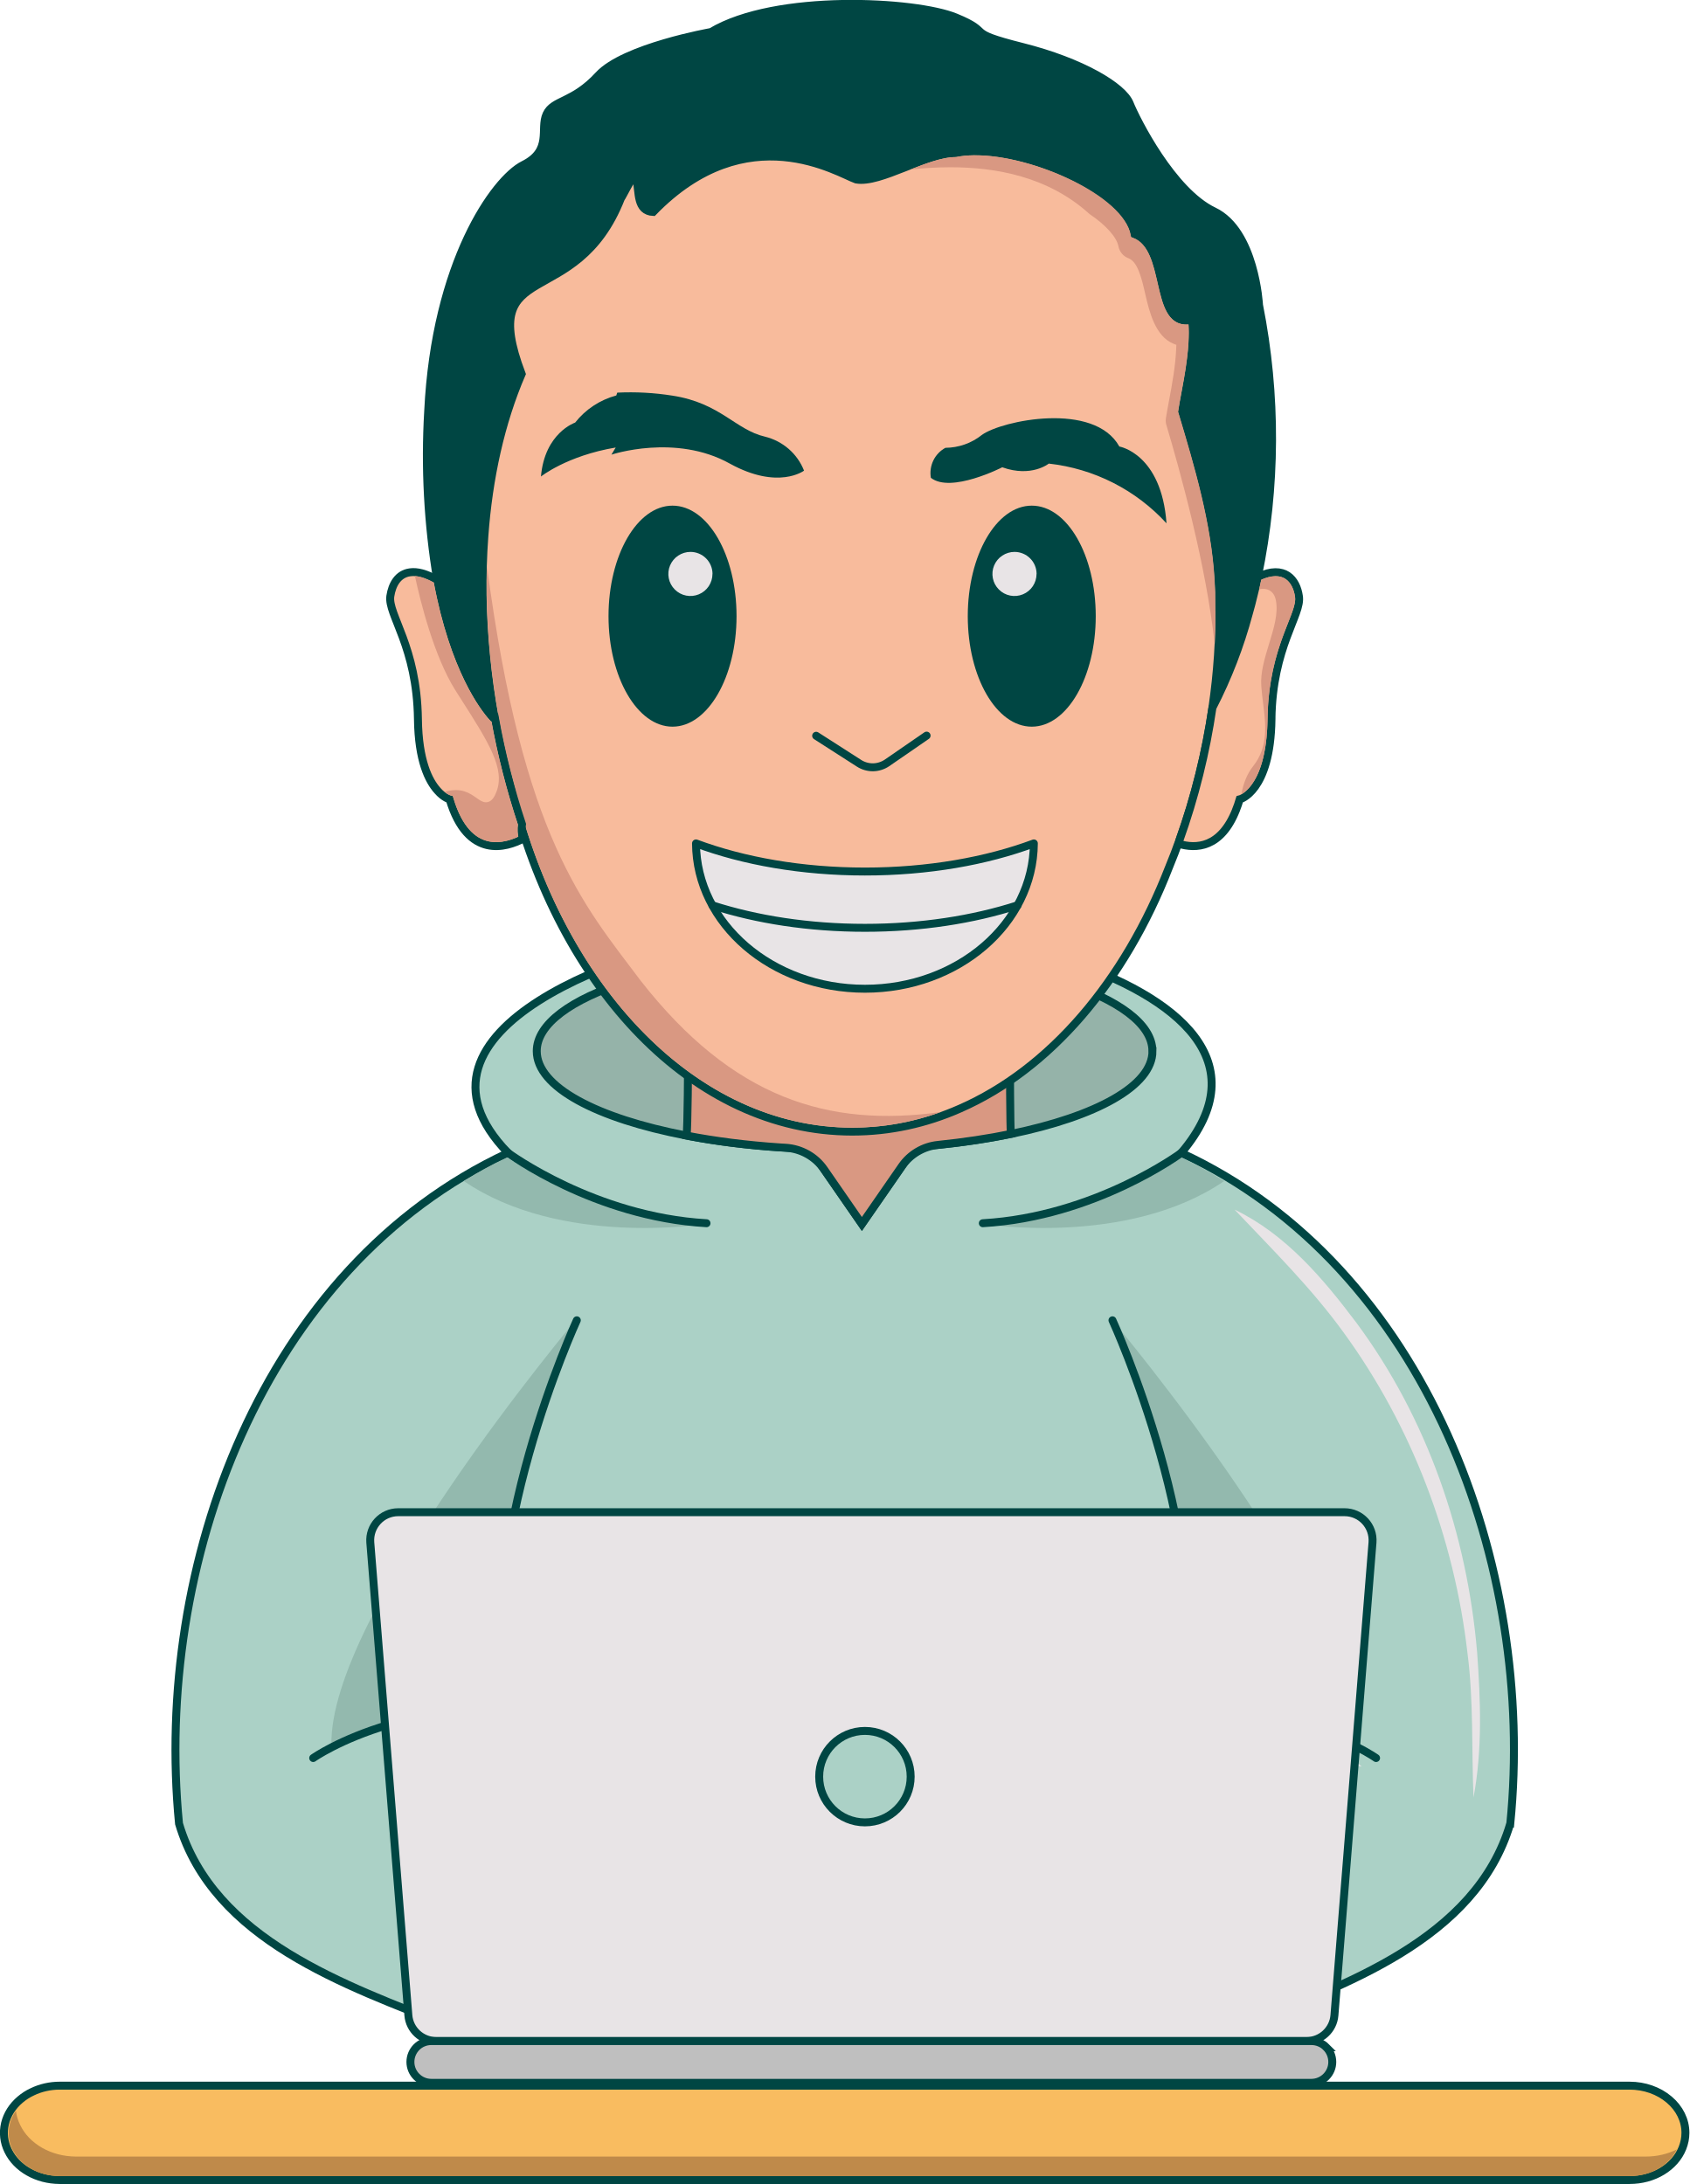
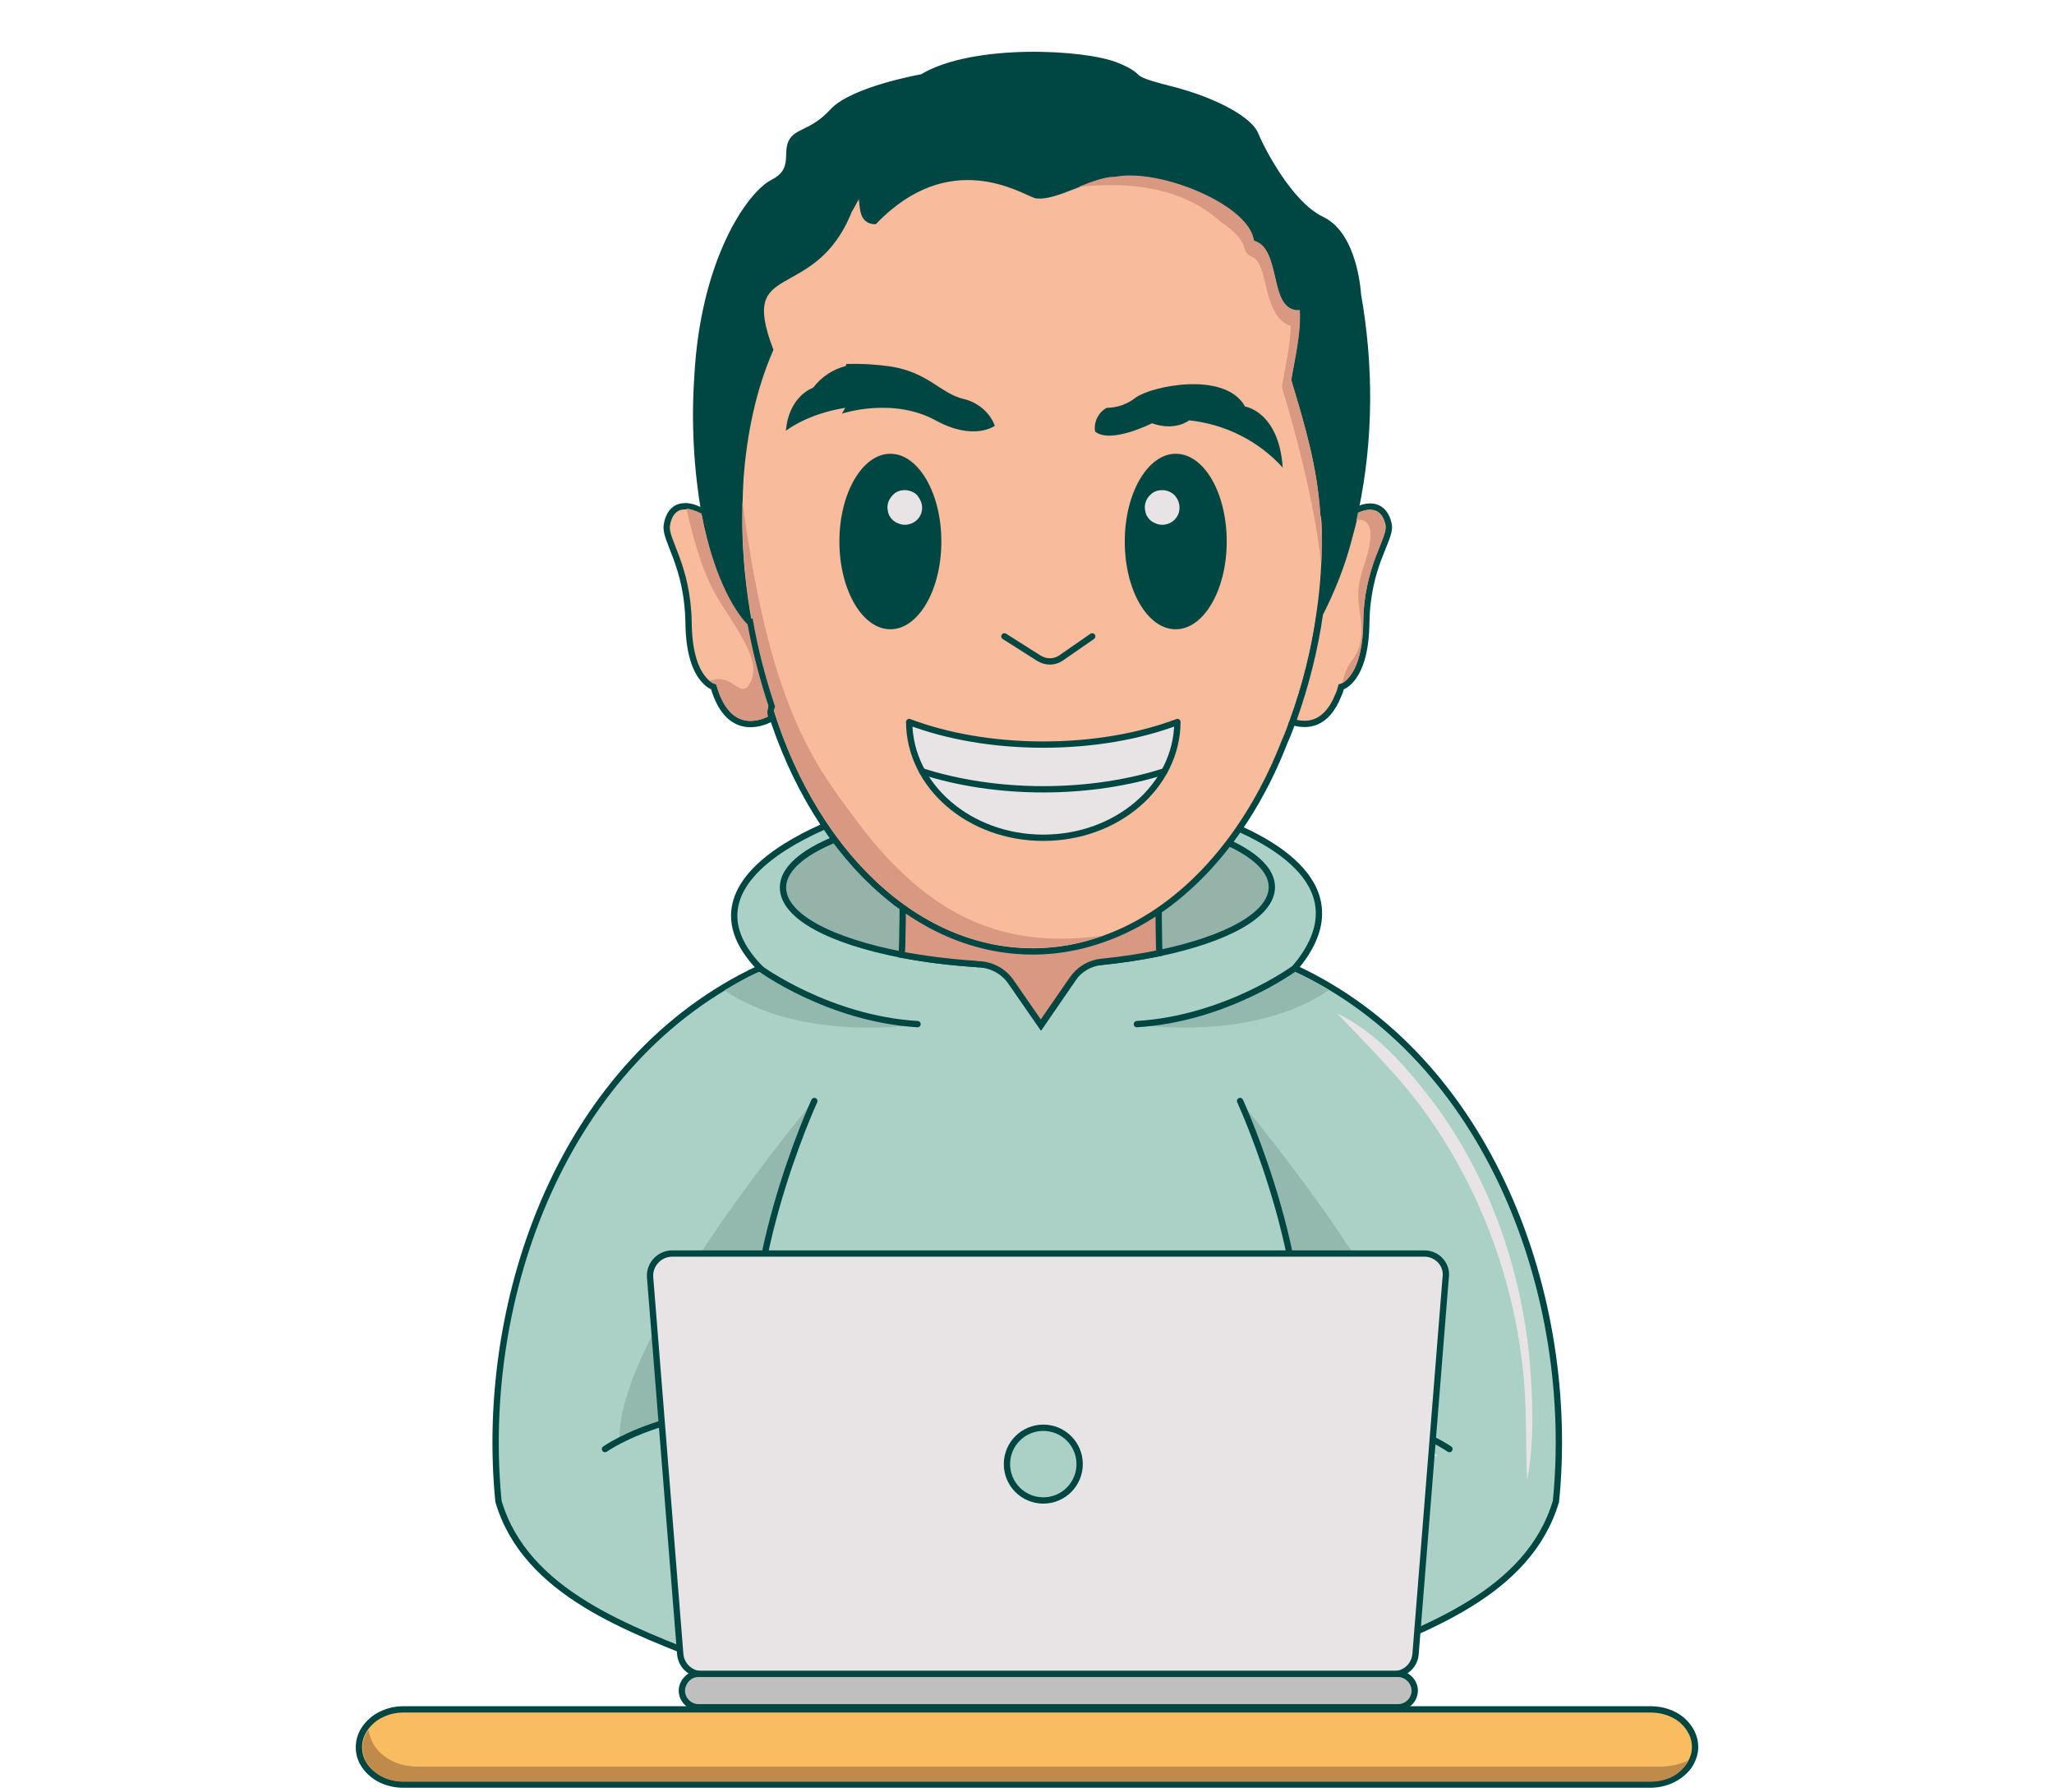
- <svg xmlns="http://www.w3.org/2000/svg" id="Layer_2" data-name="Layer 2" viewBox="0 0 321.32 415.51">
-   <defs>
-     <style>
-       .cls-1 {
-         fill: #bfbfbf;
-       }
-       .cls-1, .cls-2, .cls-3, .cls-4, .cls-5, .cls-6, .cls-7, .cls-8, .cls-9, .cls-10, .cls-11 {
-         stroke: #004643;
-         stroke-width: 1.51px;
-       }
-       .cls-1, .cls-2, .cls-4, .cls-5, .cls-6, .cls-9, .cls-11 {
-         stroke-miterlimit: 10;
-       }
-       .cls-12, .cls-8 {
-         fill: #004643;
-       }
-       .cls-2 {
-         fill: #95b3a9;
-       }
-       .cls-3, .cls-7, .cls-8, .cls-9, .cls-10 {
-         stroke-linecap: round;
-       }
-       .cls-3, .cls-7, .cls-8, .cls-10 {
-         stroke-linejoin: round;
-       }
-       .cls-3, .cls-9 {
-         fill: none;
-       }
-       .cls-4, .cls-7, .cls-13 {
-         fill: #e8e4e6;
-       }
-       .cls-5 {
-         fill: #abd1c6;
-       }
-       .cls-6 {
-         fill: #f8bb9c;
-       }
-       .cls-14 {
-         fill: #bf8a4a;
-       }
-       .cls-10 {
-         fill: #f9bc60;
-       }
-       .cls-15 {
-         fill: #93b9ae;
-       }
-       .cls-16, .cls-11 {
-         fill: #d99882;
-       }
-     </style>
-   </defs>
-   <g id="Layer_1-2" data-name="Layer 1">
+ <svg xmlns="http://www.w3.org/2000/svg" version="1.1" id="Layer_1" x="0px" y="0px" viewBox="0 0 491.6 428.8" style="enable-background:new 0 0 491.6 428.8;" xml:space="preserve">
+   <g>
    <g>
+       <path style="fill:#ABD1C6;stroke:#004643;stroke-width:1.508;stroke-miterlimit:10;" d="M372.4,359.3    c-6.6,22.2-31.7,30.7-51.3,38.5c-0.2,4-2,7.7-4.7,10.7H175.3c-2.7-3-4.5-6.7-4.7-10.7c-19.6-7.8-44.8-16.4-51.3-38.5    c-4.8-49,15.7-105.8,62.6-127.6c-22.9-23.6,23.7-39.5,44.6-42.2l0,0c22.7-7.4,112.6,7.7,83.4,42.2    C356.5,253.3,377.3,310.3,372.4,359.3z" />
+       <path style="fill:#93B9AE;" d="M318,237c-18.5,12.6-45.9,8.2-45.9,8.2s18.9-0.7,37.7-12.6C313,234,315.2,235.3,318,237z" />
+       <path style="fill:#93B9AE;" d="M296.8,263.5c0,0,47.1,56,46.4,80.9c0,0-13.4-7.1-33.4-7.2C309.9,337.3,320,318.9,296.8,263.5z" />
+       <path style="fill:#93B9AE;" d="M173.4,237c18.5,12.6,45.9,8.2,45.9,8.2s-18.9-0.7-37.7-12.6C178.4,234,176.3,235.3,173.4,237z" />
+       <path style="fill:#93B9AE;" d="M194.7,263.5c0,0-47.1,56-46.4,80.9c0,0,13.4-7.1,33.4-7.2C181.6,337.3,171.4,318.9,194.7,263.5z" />
+       <path style="fill:#95B3A9;stroke:#004643;stroke-width:1.508;stroke-miterlimit:10;" d="M304.4,212.3c0,6.6-10.7,12.4-26.9,15.8    l0,0c-5.5,1.1-11.6,2-18.2,2.5l-10.1,14.7l-9.9-14.3c-1.9-0.1-3.8-0.2-5.6-0.3c-6.1-0.4-11.9-1.1-17.1-2.1c-0.2,0-0.5-0.1-0.7-0.1    l0,0c-17.1-3.3-28.5-9.2-28.5-16.1c0-10.3,26.2-18.7,58.6-18.7C278.2,193.6,304.4,202,304.4,212.3z" />
      <g>
-         <path class="cls-5" d="m287.25,346.95c-6.58,22.16-31.71,30.74-51.34,38.53-.22,4.02-2.02,7.71-4.69,10.74H90.08c-2.67-3.02-4.47-6.71-4.69-10.74-19.63-7.79-44.76-16.37-51.34-38.53-4.78-48.98,15.67-105.76,62.58-127.61-22.95-23.63,23.67-39.48,44.63-42.2,0,.02.02,0,.02,0,22.75-7.41,112.59,7.69,83.4,42.2,46.64,21.59,67.45,78.63,62.58,127.61Z" />
-         <path class="cls-15" d="m232.85,224.69c-18.47,12.64-45.92,8.17-45.92,8.17,0,0,18.87-.72,37.74-12.63,3.12,1.45,5.29,2.71,8.17,4.46Z" />
-         <path class="cls-15" d="m211.59,251.19s47.09,56.03,46.43,80.88c0,0-13.4-7.12-33.35-7.15,0,0,10.14-18.35-13.08-73.72Z" />
-         <path class="cls-15" d="m88.21,224.69c18.47,12.64,45.92,8.17,45.92,8.17,0,0-18.87-.72-37.74-12.63-3.12,1.45-5.29,2.71-8.17,4.46Z" />
-         <path class="cls-15" d="m109.47,251.19s-47.09,56.03-46.43,80.88c0,0,13.4-7.12,33.35-7.15,0,0-10.14-18.35,13.08-73.72Z" />
-         <path class="cls-2" d="m219.2,199.98c0,6.62-10.72,12.42-26.92,15.76h-.02c-5.5,1.13-11.63,1.98-18.18,2.47l-10.15,14.66-9.88-14.28c-1.92-.06-3.78-.17-5.64-.29-6.12-.41-11.88-1.13-17.11-2.11-.24-.05-.48-.09-.71-.14h-.02c-17.07-3.27-28.48-9.24-28.48-16.07,0-10.34,26.22-18.73,58.55-18.73s58.55,8.38,58.55,18.73Z" />
+         <path style="fill:none;stroke:#004643;stroke-width:1.508;stroke-linecap:round;stroke-miterlimit:10;" d="M309.9,231.7     c0,0-16.4,12.1-37.8,13.4" />
+         <path style="fill:none;stroke:#004643;stroke-width:1.508;stroke-linecap:round;stroke-miterlimit:10;" d="M296.8,263.5     c0,0,19.9,43.2,13.1,73.7" />
+         <path style="fill:none;stroke:#004643;stroke-width:1.508;stroke-linecap:round;stroke-miterlimit:10;" d="M281.8,315.4     c0,0,21.9,37.1,15,83.3c0,0,16,2.4,24.3-0.9" />
+         <path style="fill:none;stroke:#004643;stroke-width:1.508;stroke-linecap:round;stroke-miterlimit:10;" d="M346.9,346.8     c0,0-20.2-14.4-55.2-7.8" />
+         <path style="fill:none;stroke:#004643;stroke-width:1.508;stroke-linecap:round;stroke-miterlimit:10;" d="M181.8,231.7     c0,0,16.4,12.1,37.8,13.4" />
+         <path style="fill:none;stroke:#004643;stroke-width:1.508;stroke-linecap:round;stroke-miterlimit:10;" d="M194.9,263.5     c0,0-19.9,43.2-13.1,73.7" />
+         <path style="fill:none;stroke:#004643;stroke-width:1.508;stroke-linecap:round;stroke-miterlimit:10;" d="M209.9,315.4     c0,0-21.9,37.1-15,83.3c0,0-11.1,1.8-24.3-0.9" />
+         <path style="fill:none;stroke:#004643;stroke-width:1.508;stroke-linecap:round;stroke-miterlimit:10;" d="M144.8,346.8     c0,0,20.2-14.4,55.2-7.8" />
+       </g>
+       <path style="fill:#E8E4E6;" d="M320,242.5c9.7,4.7,16.8,13.1,23.2,21.5c13.5,18.2,21.1,40.3,23,62.7c0.7,9.2,1,18.5-0.7,27.6    c-0.4-9.2,0-18.3-1.1-27.4c-2.5-21.9-10.6-43.2-23.6-61.1C334.6,257.3,327.2,250.1,320,242.5L320,242.5z" />
+       <path style="fill:#E8E4E6;" d="M277.7,318c3.6,1.4,5.2,4.8,6.9,7.9c4,7.7,6,16.3,7.1,24.9c0.2,1.7,0.4,3.4,0,5.2    c-0.9-1.6-1.1-3.3-1.5-4.9c-1.1-4.9-2.6-9.8-4.4-14.5c-1.2-3.1-2.5-6.2-4-9.2C280.3,324.2,278.2,321.6,277.7,318L277.7,318z" />
+       <path style="fill:#E8E4E6;" d="M296.1,342c3.8-2.5,8.1-2.3,12.2-2.5c10.4-0.2,21,1.4,30.5,5.7c1.9,0.8,3.8,1.8,5.3,3.3    c-2.2-0.3-3.9-1.3-5.9-1.9c-5.7-2-11.8-3.1-17.8-3.6c-4-0.3-8.1-0.4-12.1-0.4C304.2,342.6,300.3,343.3,296.1,342L296.1,342z" />
+     </g>
+     <g>
+       <path style="fill:#F9BC60;stroke:#004643;stroke-width:1.508;stroke-linecap:round;stroke-linejoin:round;" d="M405.7,418.1    c0,1-0.2,2-0.6,2.9c-0.7,1.8-2.1,3.3-3.9,4.4s-4,1.7-6.2,1.7H96.5c-2.1,0-4.1-0.5-5.9-1.5c-1.7-1-3.1-2.4-3.9-4s-1-3.4-0.6-5.2    c0.4-1.7,1.4-3.3,2.9-4.6c0.7-0.6,1.4-1.1,2.3-1.5c1.6-0.8,3.4-1.2,5.2-1.2h298.6c2.8,0,5.5,0.9,7.5,2.6    C404.6,413.5,405.7,415.7,405.7,418.1z" />
+       <g>
+         <path style="fill:#BF8A4A;" d="M404.1,421.3c-0.7,1.4-1.8,2.7-3.3,3.6c-1.6,1-3.7,1.5-5.7,1.5H96.5c-1.9,0-3.8-0.5-5.4-1.4     s-2.8-2.2-3.6-3.7c-0.7-1.5-0.9-3.2-0.5-4.7c0.2-0.9,0.6-1.8,1.2-2.6c0.1,0.9,0.4,1.8,0.8,2.7c0.8,1.8,2.3,3.3,4.2,4.4     c1.9,1.1,4.1,1.6,6.4,1.7h298.6C400.3,422.6,402.3,422.2,404.1,421.3z" />
+       </g>
+     </g>
+     <path style="fill:#D99882;stroke:#004643;stroke-width:1.508;stroke-miterlimit:10;" d="M277.5,228.1c-4.3,0.9-8.9,1.6-13.9,2.1   c-2.8,0.3-5.3,1.8-6.9,4.1l-7.6,11l-7.2-10.4c-1.7-2.4-4.4-3.9-7.3-4.1c-0.3,0-0.7,0-1-0.1c-6.4-0.4-12.4-1.2-17.8-2.2l0,0   c0.4-3.2,0.4-40.7,0.2-42.9l0,0c8.5-3.6,52.8-3.6,61.2,0h0.1c0,0.2,0,0.3,0,0.5C277.2,186.3,277.2,225.9,277.5,228.1z" />
+     <g id="kepala_00000013166423445001094160000017008780153474234020_">
+       <path style="fill:#004643;stroke:#004643;stroke-width:1.508;stroke-linecap:round;stroke-linejoin:round;" d="M324.4,122.1    L324.4,122.1c-0.5,2.5-1.1,4.8-1.7,6.9c-1.7,6.2-4,12.2-6.9,17.9c1-6.6,1.4-13.3,1.3-19.6c0-1.6,0-3.2-0.1-4.7    c-0.6-10.9-3.8-21.4-6.9-32c0.6-4.2,2.5-11.6,1.9-17.4c-7.6,1.6-3.9-13.6-10.9-16.3c-1.6-8.5-22.8-17.6-34-15.4    c-5.7,0-14.3,5.8-18.9,5c-3.4-1.1-20.7-12.3-38.6,6.2c-3.6-0.1-2.4-4.9-3.4-6.8c-0.5-0.3-2.5,4-2.7,4.2    c-8.7,22-27.5,10.8-18.9,33.4c-5.3,12.3-7.6,26.9-7.4,42.1c0.1,7.7,0.9,15.5,2.3,23.2h-0.4l0,0c-1.6-1.7-7.3-9.1-10.5-26.1l0,0    l0,0c-1.8-10.6-2.4-21.4-1.7-32.1c1.4-28.2,12.6-44.1,18.1-46.9s3.1-6.8,4.4-9.6c1.3-2.8,5-2.1,9.9-7.4s21.4-8.2,21.4-8.2    c12.3-7.4,38.9-5.9,46.5-2.8s1.2,2.7,12.7,5.6s19.2,7.6,20.5,10.8s8.1,16.8,16,20.5c7.9,3.8,8.6,17.9,8.6,17.9    C328,87.5,328,105,324.4,122.1z" />
+       <g>
+         <path style="fill:#F8BB9C;stroke:#004643;stroke-width:1.508;stroke-miterlimit:10;" d="M317.1,127.4c0.1,6.3-0.3,12.9-1.3,19.6     c-1.2,8.5-3.3,17.1-6.3,25.3c-0.6,1.7-1.2,3.3-1.9,4.9c0,0.1-0.1,0.1-0.1,0.2c-8.4,21.7-22.6,38.4-39.8,45.9     c-6.5,2.8-13.3,4.4-20.5,4.4c-30.1,0-55.7-27.3-64.9-65.2l0,0c-1.3-4.4-2.3-9-3.1-13.5c-1.4-7.7-2.2-15.5-2.3-23.2     c0-3.8,0.1-7.5,0.3-11.2c0.8-11.1,3.1-21.7,7.1-30.9c-8.6-22.6,10.2-11.4,18.9-33.4c0.2-0.1,2.3-4.5,2.7-4.2     c0.9,1.7,0,5.7,2.4,6.6c0.3,0.1,0.6,0.2,1,0.2c17.9-18.5,35.3-7.3,38.6-6.2c4.6,0.8,13.2-5,18.9-5c1-0.2,2.2-0.3,3.4-0.3     c11.6-0.2,29.2,8,30.6,15.8c7,2.7,3.4,17.9,10.9,16.3c0.6,5.8-1.3,13.3-1.9,17.4c3.2,10.5,6.3,21,6.9,32     C317.1,124.2,317.1,125.8,317.1,127.4z" />
        <g>
-           <path class="cls-9" d="m224.68,219.34s-16.37,12.14-37.75,13.38" />
-           <path class="cls-9" d="m211.59,251.19s19.86,43.2,13.08,73.72" />
-           <path class="cls-9" d="m196.64,303.08s21.93,37.06,14.96,83.28c0,0,16.05,2.38,24.32-.88" />
-           <path class="cls-9" d="m261.73,334.47s-20.24-14.39-55.25-7.85" />
-           <path class="cls-9" d="m96.63,219.34s16.37,12.14,37.75,13.38" />
-           <path class="cls-9" d="m109.71,251.19s-19.86,43.2-13.08,73.72" />
-           <path class="cls-9" d="m124.67,303.08s-21.93,37.06-14.96,83.28c0,0-11.05,1.84-24.32-.88" />
-           <path class="cls-9" d="m59.57,334.47s20.24-14.39,55.25-7.85" />
-         </g>
-         <path class="cls-13" d="m234.82,230.13c9.7,4.66,16.83,13.09,23.17,21.53,13.48,18.17,21.06,40.26,22.96,62.71.66,9.19,1.02,18.52-.69,27.61-.38-9.17.04-18.31-1.14-27.43-2.52-21.93-10.58-43.23-23.6-61.09-6.14-8.47-13.51-15.73-20.7-23.33h0Z" />
-         <path class="cls-13" d="m192.47,305.67c3.63,1.37,5.17,4.79,6.89,7.89,3.99,7.74,5.99,16.28,7.11,24.86.19,1.71.44,3.41.02,5.19-.93-1.6-1.14-3.27-1.5-4.93-1.12-4.94-2.56-9.82-4.37-14.53-1.19-3.13-2.54-6.2-4.03-9.17-1.51-3.16-3.53-5.68-4.12-9.31h0Z" />
-         <path class="cls-13" d="m210.93,329.68c3.81-2.52,8.11-2.33,12.24-2.54,10.39-.21,20.99,1.44,30.52,5.68,1.93.76,3.78,1.8,5.31,3.28-2.18-.27-3.91-1.3-5.87-1.89-5.68-2.05-11.78-3.09-17.79-3.59-4.03-.34-8.07-.42-12.12-.38-4.18-.03-8.16.74-12.3-.56h0Z" />
-       </g>
-       <g>
-         <path class="cls-10" d="m320.57,405.78c0,1-.2,1.96-.57,2.9-.71,1.78-2.07,3.32-3.86,4.4-1.81,1.1-3.97,1.67-6.18,1.67H11.29c-2.08-.02-4.13-.54-5.87-1.54-1.73-.98-3.08-2.38-3.88-4.03-.8-1.63-1-3.42-.59-5.17.41-1.73,1.42-3.32,2.9-4.57.68-.57,1.43-1.07,2.28-1.46,1.58-.77,3.39-1.18,5.23-1.18h298.59c2.82,0,5.52.95,7.51,2.64,1.99,1.67,3.11,3.95,3.11,6.33Z" />
-         <path class="cls-14" d="m318.93,408.91c-.68,1.43-1.8,2.65-3.31,3.56-1.64,1-3.65,1.54-5.67,1.54H11.29c-1.92-.02-3.78-.5-5.36-1.4-1.6-.93-2.83-2.2-3.56-3.69-.73-1.51-.91-3.15-.53-4.73.21-.92.62-1.79,1.19-2.61.11.93.37,1.82.8,2.68.84,1.78,2.3,3.29,4.19,4.37,1.89,1.07,4.08,1.64,6.38,1.66h298.64c2.1,0,4.12-.47,5.9-1.37Z" />
-       </g>
-       <path class="cls-11" d="m192.27,215.73c-4.27.88-8.92,1.58-13.86,2.09-2.77.28-5.29,1.77-6.88,4.06l-7.6,10.98-7.19-10.39c-1.67-2.42-4.37-3.93-7.31-4.11-.34-.02-.68-.04-1.02-.06-6.4-.43-12.4-1.2-17.82-2.25h0c.41-3.21.36-40.71.2-42.91h.02c8.49-3.62,52.78-3.63,61.2-.05.03.02.08.03.11.05-.02.18-.03.35-.03.53-.03.3-.09,39.88.18,42.06Z" />
-       <g id="kepala">
-         <path class="cls-8" d="m239.25,109.74s-.02.09-.03.14c-.51,2.44-1.09,4.7-1.69,6.82-1.66,6.21-3.98,12.23-6.92,17.93.97-6.65,1.4-13.25,1.3-19.59.02-1.58-.03-3.17-.14-4.75-.65-10.95-3.77-21.44-6.92-31.98.63-4.16,2.52-11.58,1.9-17.42-7.57,1.61-3.92-13.65-10.95-16.33-1.61-8.5-22.75-17.61-33.99-15.43-5.73-.02-14.31,5.82-18.94,5.02-3.36-1.15-20.67-12.29-38.62,6.18-3.59-.14-2.43-4.93-3.41-6.8-.45-.33-2.52,4.04-2.71,4.18-8.66,22.01-27.47,10.84-18.89,33.44-5.29,12.29-7.64,26.95-7.43,42.11.12,7.69.9,15.52,2.29,23.24h-.39l-.05-.05c-1.57-1.73-7.34-9.14-10.48-26.07v-.05h-.02c-1.78-10.59-2.35-21.37-1.72-32.09,1.36-28.21,12.59-44.1,18.12-46.88,5.55-2.77,3.08-6.82,4.39-9.64,1.31-2.8,5.01-2.1,9.89-7.4,4.87-5.31,21.4-8.23,21.4-8.23,12.35-7.4,38.93-5.9,46.49-2.8,7.55,3.09,1.18,2.73,12.65,5.62,11.47,2.88,19.21,7.6,20.48,10.75,1.27,3.17,8.13,16.77,16,20.52,7.86,3.75,8.61,17.87,8.61,17.87,3.38,17.07,3.3,34.64-.23,51.67Z" />
-         <g>
-           <path class="cls-6" d="m231.9,115.03c.11,6.33-.33,12.94-1.3,19.59-1.24,8.49-3.35,17.07-6.29,25.27-.59,1.66-1.22,3.32-1.9,4.95-.03.06-.06.12-.08.2-8.43,21.73-22.65,38.39-39.76,45.88-6.45,2.85-13.34,4.37-20.48,4.37-30.14,0-55.75-27.31-64.9-65.23-.02-.02,0-.03,0-.03-1.25-4.43-2.29-8.97-3.11-13.53-1.39-7.72-2.17-15.55-2.29-23.24-.05-3.77.06-7.49.33-11.17.8-11.13,3.12-21.7,7.1-30.94-8.58-22.6,10.24-11.43,18.89-33.44.2-.14,2.26-4.51,2.71-4.18.87,1.67.05,5.68,2.43,6.6.29.12.6.18.98.2,17.94-18.47,35.25-7.33,38.62-6.18,4.63.8,13.21-5.04,18.94-5.02,1.04-.21,2.17-.32,3.36-.33,11.63-.17,29.16,8.04,30.62,15.76,7.03,2.68,3.38,17.94,10.95,16.33.62,5.84-1.27,13.25-1.9,17.42,3.15,10.54,6.27,21.03,6.92,31.98.11,1.58.15,3.17.14,4.75Z" />
-           <path class="cls-16" d="m231.03,122.53c-1.58-14.9-6.63-33.11-9.17-41.62-.14-.39-.17-.86-.11-1.3.15-.98.36-2.11.6-3.39.56-2.97,1.25-6.66,1.37-10.07l.02-.54-.5-.2c-3.53-1.36-4.67-6.29-5.37-9.29-.8-3.57-1.55-6.35-3.26-7-.97-.36-1.69-1.24-1.88-2.25-.33-1.75-2.41-4.07-5.49-6.14-7.87-7.16-17.87-8.91-26.46-8.91-2.71,0-5.28.18-7.58.41,3.05-1.19,6.14-2.35,8.58-2.35h.03l.15-.02c.97-.2,2.05-.3,3.23-.32h.33c11.13,0,28.14,7.72,29.54,15.14l.08.42.39.15c2.96,1.12,3.81,4.93,4.66,8.59.92,4.04,1.87,8.23,5.88,7.89.27,4.27-.68,9.38-1.39,13.16-.23,1.22-.44,2.34-.57,3.27l-.03.18.05.15c3.08,10.27,6.24,20.88,6.89,31.82.11,1.57.15,3.14.14,4.7v.02c.05,2.46,0,4.95-.12,7.48Z" />
-           <path class="cls-16" d="m178.95,211.57c-5.46,1.98-11.1,2.97-16.84,2.97-28.95,0-54.66-25.81-64.07-64.26l.02-.02-.12-.44c-1.24-4.39-2.28-8.91-3.09-13.45-1.39-7.75-2.16-15.53-2.28-23.12-.02-1.85,0-3.71.05-5.53,6.86,51.86,18.35,64.34,29.19,78.8,17.58,22.5,35.76,28.02,57.15,25.05Z" />
-         </g>
-         <path class="cls-12" d="m127.91,96.2c-6.71,0-12.17,9.43-12.17,21.02s5.46,21.03,12.17,21.03,12.18-9.43,12.18-21.03-5.45-21.02-12.18-21.02Z" />
-         <path class="cls-13" d="m135.51,109.2c0,.83-.25,1.64-.71,2.33-.46.69-1.12,1.23-1.88,1.54-.77.32-1.61.4-2.42.24s-1.56-.56-2.15-1.15c-.59-.59-.99-1.33-1.15-2.15-.16-.81-.08-1.66.24-2.42s.85-1.42,1.55-1.88c.69-.46,1.5-.71,2.33-.71,1.11,0,2.18.44,2.97,1.23s1.23,1.85,1.23,2.96Z" />
-         <path class="cls-12" d="m196.24,96.2c-6.72,0-12.17,9.43-12.17,21.02s5.44,21.03,12.17,21.03,12.17-9.43,12.17-21.03-5.42-21.02-12.17-21.02Z" />
-         <path class="cls-13" d="m197.15,109.2c0,.83-.25,1.64-.71,2.33s-1.12,1.23-1.88,1.54c-.77.32-1.61.4-2.42.24-.81-.16-1.56-.56-2.15-1.15-.59-.59-.99-1.33-1.15-2.15-.16-.81-.08-1.66.24-2.42.32-.77.85-1.42,1.55-1.88.69-.46,1.5-.71,2.33-.71,1.11,0,2.18.44,2.97,1.23.79.79,1.23,1.85,1.23,2.96Z" />
-         <path class="cls-12" d="m152.93,89.54c-.63-1.59-1.63-3.01-2.92-4.13-1.29-1.12-2.83-1.92-4.49-2.33-5.63-1.29-8.49-6.41-17.63-7.81-3.47-.55-6.98-.74-10.49-.57l-.18.54c-3.1.83-5.85,2.64-7.83,5.16,0,0-5.79,1.94-6.5,10.26,0,0,4.92-3.95,14.22-5.52l-.82,1.36s12.21-4.08,22.56,1.72c9.19,5.05,14.08,1.32,14.08,1.32Z" />
-         <path class="cls-12" d="m221.86,99.55c-5.84-6.37-13.79-10.4-22.38-11.35,0,0-3.31,2.69-8.85.7,0,0-9.78,5.02-13.58,2-.19-1.12-.02-2.27.47-3.29.49-1.02,1.29-1.86,2.29-2.41,2.53-.02,4.98-.88,6.95-2.46,3.81-2.75,21.35-6.41,26.14,2.21,0,0,8.01,1.35,8.97,14.6Z" />
-         <path class="cls-3" d="m155.23,139.98l8.17,5.24c.8.51,1.72.77,2.67.76.94-.02,1.86-.31,2.64-.84l7.53-5.19" />
-         <path class="cls-7" d="m196.64,160.46c-.09,15.27-14.45,27.65-32.13,27.65s-32.04-12.38-32.13-27.65c9.02,3.36,20.13,5.35,32.13,5.35s23.12-1.99,32.13-5.35Z" />
-         <path class="cls-3" d="m135.5,172.24c8.41,2.71,18.37,4.28,29.01,4.28s20.6-1.57,29.01-4.28h.02" />
-         <g>
-           <path class="cls-6" d="m99.47,159.58c-3.05,1.61-10.49,4.09-13.95-7.51,0,0-1.09-.26-2.31-1.66-1.67-1.85-3.62-5.7-3.72-13.59-.18-13.83-5.76-19.9-5.25-23.4.33-2.22,1.46-4.25,3.77-4.54,1.31-.18,3,.21,5.16,1.46h.02v.05c3.14,16.93,8.91,24.34,10.48,26.07l.05.05h.39c1.24,6.91,2.99,13.74,5.17,20.3-.15,1-.11,1.93.2,2.77Z" />
-           <path class="cls-16" d="m98.58,159.18c-1.63.75-4.25,1.58-6.74.54-2.47-1.04-4.34-3.69-5.59-7.87l-.14-.41-.41-.11s-.48-.14-1.13-.66c.11-.05.23-.08.35-.11,2.88-.75,4.49.39,5.67,1.22.75.53,1.45,1.04,2.26.8.8-.24,1.24-1.09,1.55-1.88,1.76-4.37-1.43-9.41-6.76-17.76l-1-1.57c-4.07-6.44-6.65-16.8-7.72-21.77,1.03.06,2.22.48,3.57,1.22,3.17,16.89,8.91,24.28,10.68,26.21l.21.23h.08c1.22,6.62,2.91,13.21,5.04,19.62-.11.83-.09,1.6.08,2.31Z" />
+           <path style="fill:#D99882;" d="M316.2,134.9c-1.6-14.9-6.6-33.1-9.2-41.6c-0.1-0.4-0.2-0.9-0.1-1.3c0.2-1,0.4-2.1,0.6-3.4      c0.6-3,1.3-6.7,1.4-10.1V78l-0.5-0.2c-3.5-1.4-4.7-6.3-5.4-9.3c-0.8-3.6-1.6-6.3-3.3-7c-1-0.4-1.7-1.2-1.9-2.2      c-0.3-1.7-2.4-4.1-5.5-6.1c-7.9-7.2-17.9-8.9-26.5-8.9c-2.7,0-5.3,0.2-7.6,0.4c3-1.2,6.1-2.4,8.6-2.4l0,0h0.2      c1-0.2,2.1-0.3,3.2-0.3h0.3c11.1,0,28.1,7.7,29.5,15.1l0.1,0.4l0.4,0.2c3,1.1,3.8,4.9,4.7,8.6c0.9,4,1.9,8.2,5.9,7.9      c0.3,4.3-0.7,9.4-1.4,13.2c-0.2,1.2-0.4,2.3-0.6,3.3v0.2v0.2c3.1,10.3,6.2,20.9,6.9,31.8c0.1,1.6,0.2,3.1,0.1,4.7l0,0      C316.4,129.9,316.3,132.3,316.2,134.9z" />
        </g>
        <g>
-           <path class="cls-6" d="m241.84,136.84c-.2,13.83-6.05,15.24-6.05,15.24-.21.71-.44,1.37-.69,1.99v.02c-2.88,7.28-7.63,7.45-10.93,6.44.08-.21.14-.42.15-.63,2.94-8.2,5.05-16.78,6.29-25.27,2.94-5.7,5.26-11.72,6.92-17.93.32-1.1.62-2.25.9-3.44.29-1.09.54-2.22.78-3.38.03-.05.05-.09.06-.14,5.1-2.41,7.34.57,7.78,3.69.59,3.48-5.04,9.56-5.22,23.4Z" />
-           <path class="cls-16" d="m246.32,113.56c.18,1.12-.45,2.73-1.33,4.96-.75,1.9-1.7,4.3-2.47,7.31-.77,3-1.37,6.62-1.43,10.99-.15,10.54-3.66,13.54-4.98,14.29.36-2.08,1.13-3.94,2.2-5.29,2.96-3.75,2.46-7.83,1.92-12.12-.12-1.03-.26-2.07-.33-3.12-.21-2.56.65-5.37,1.48-8.1.9-2.93,1.75-5.71,1.31-8.17-.17-.97-.59-1.64-1.27-2.01-.35-.18-.74-.27-1.18-.27-.24,0-.48.03-.75.08.15-.6.29-1.21.41-1.82,1.79-.78,3.26-.87,4.36-.29,1.07.57,1.82,1.87,2.07,3.56Z" />
+           <path style="fill:#D99882;" d="M264.1,223.9c-5.5,2-11.1,3-16.8,3c-29,0-54.7-25.8-64.1-64.3l0,0l-0.1-0.4      c-1.2-4.4-2.3-8.9-3.1-13.5c-1.4-7.8-2.2-15.5-2.3-23.1c0-1.9,0-3.7,0-5.5c6.9,51.9,18.4,64.3,29.2,78.8      C224.6,221.4,242.7,226.9,264.1,223.9z" />
+         </g>
+       </g>
+       <path style="fill:#004643;" d="M213.1,108.6c-6.7,0-12.2,9.4-12.2,21s5.5,21,12.2,21s12.2-9.4,12.2-21S219.8,108.6,213.1,108.6z" />
+       <path style="fill:#E8E4E6;" d="M220.7,121.5c0,0.8-0.2,1.6-0.7,2.3s-1.1,1.2-1.9,1.5c-0.8,0.3-1.6,0.4-2.4,0.2s-1.6-0.6-2.1-1.1    c-0.6-0.6-1-1.3-1.1-2.1c-0.2-0.8-0.1-1.7,0.2-2.4s0.9-1.4,1.5-1.9c0.7-0.5,1.5-0.7,2.3-0.7c1.1,0,2.2,0.4,3,1.2    C220.2,119.4,220.7,120.4,220.7,121.5z" />
+       <path style="fill:#004643;" d="M281.4,108.6c-6.7,0-12.2,9.4-12.2,21s5.4,21,12.2,21c6.7,0,12.2-9.4,12.2-21    S288.2,108.6,281.4,108.6z" />
+       <path style="fill:#E8E4E6;" d="M282.3,121.5c0,0.8-0.2,1.6-0.7,2.3s-1.1,1.2-1.9,1.5s-1.6,0.4-2.4,0.2s-1.6-0.6-2.1-1.1    c-0.6-0.6-1-1.3-1.1-2.1c-0.2-0.8-0.1-1.7,0.2-2.4c0.3-0.8,0.9-1.4,1.5-1.9c0.7-0.5,1.5-0.7,2.3-0.7c1.1,0,2.2,0.4,3,1.2    C281.9,119.4,282.3,120.4,282.3,121.5z" />
+       <path style="fill:#004643;" d="M238.1,101.9c-0.6-1.6-1.6-3-2.9-4.1c-1.3-1.1-2.8-1.9-4.5-2.3c-5.6-1.3-8.5-6.4-17.6-7.8    c-3.5-0.5-7-0.7-10.5-0.6l-0.2,0.5c-3.1,0.8-5.8,2.6-7.8,5.2c0,0-5.8,1.9-6.5,10.3c0,0,4.9-4,14.2-5.5l-0.8,1.4    c0,0,12.2-4.1,22.6,1.7C233.2,105.6,238.1,101.9,238.1,101.9z" />
+       <path style="fill:#004643;" d="M307,111.9c-5.8-6.4-13.8-10.4-22.4-11.3c0,0-3.3,2.7-8.9,0.7c0,0-9.8,5-13.6,2    c-0.2-1.1,0-2.3,0.5-3.3s1.3-1.9,2.3-2.4c2.5,0,5-0.9,7-2.5c3.8-2.7,21.3-6.4,26.1,2.2C298.1,97.3,306.1,98.6,307,111.9z" />
+       <path style="fill:none;stroke:#004643;stroke-width:1.508;stroke-linecap:round;stroke-linejoin:round;" d="M240.4,152.3l8.2,5.2    c0.8,0.5,1.7,0.8,2.7,0.8c0.9,0,1.9-0.3,2.6-0.8l7.5-5.2" />
+       <path style="fill:#E8E4E6;stroke:#004643;stroke-width:1.508;stroke-linecap:round;stroke-linejoin:round;" d="M281.8,172.8    c-0.1,15.3-14.4,27.7-32.1,27.7s-32-12.4-32.1-27.7c9,3.4,20.1,5.4,32.1,5.4S272.8,176.2,281.8,172.8z" />
+       <path style="fill:none;stroke:#004643;stroke-width:1.508;stroke-linecap:round;stroke-linejoin:round;" d="M220.7,184.6    c8.4,2.7,18.4,4.3,29,4.3c10.6,0,20.6-1.6,29-4.3l0,0" />
+       <g>
+         <path style="fill:#F8BB9C;stroke:#004643;stroke-width:1.508;stroke-miterlimit:10;" d="M184.7,171.9c-3,1.6-10.5,4.1-13.9-7.5     c0,0-1.1-0.3-2.3-1.7c-1.7-1.9-3.6-5.7-3.7-13.6c-0.2-13.8-5.8-19.9-5.2-23.4c0.3-2.2,1.5-4.3,3.8-4.5c1.3-0.2,3,0.2,5.2,1.5l0,0     l0,0c3.1,16.9,8.9,24.3,10.5,26.1l0,0h0.4c1.2,6.9,3,13.7,5.2,20.3C184.3,170.1,184.3,171.1,184.7,171.9z" />
+         <g>
+           <path style="fill:#D99882;" d="M183.8,171.5c-1.6,0.8-4.3,1.6-6.7,0.5c-2.5-1-4.3-3.7-5.6-7.9l-0.1-0.4l-0.4-0.1      c0,0-0.5-0.1-1.1-0.7c0.1,0,0.2-0.1,0.3-0.1c2.9-0.8,4.5,0.4,5.7,1.2c0.8,0.5,1.4,1,2.3,0.8c0.8-0.2,1.2-1.1,1.6-1.9      c1.8-4.4-1.4-9.4-6.8-17.8l-1-1.6c-4.1-6.4-6.6-16.8-7.7-21.8c1,0.1,2.2,0.5,3.6,1.2c3.2,16.9,8.9,24.3,10.7,26.2l0.2,0.2h0.1      c1.2,6.6,2.9,13.2,5,19.6C183.6,170.1,183.6,170.8,183.8,171.5z" />
        </g>
      </g>
      <g>
-         <path class="cls-4" d="m255.72,287.7H75.75c-3.12,0-5.56,2.65-5.32,5.76l7.24,89.95c.22,2.76,2.53,4.9,5.32,4.9h165.5c2.79,0,5.1-2.14,5.32-4.9l7.24-89.95c.24-3.11-2.2-5.76-5.32-5.76Z" />
-         <path class="cls-1" d="m252.25,389.48c-.72-.72-1.71-1.16-2.81-1.16H82.03c-1.1,0-2.09.44-2.81,1.16-.71.72-1.16,1.71-1.16,2.81,0,2.19,1.79,3.97,3.97,3.97h167.4c2.19,0,3.97-1.79,3.97-3.97,0-1.1-.45-2.09-1.16-2.81Z" />
+         <path style="fill:#F8BB9C;stroke:#004643;stroke-width:1.508;stroke-miterlimit:10;" d="M327,149.2c-0.2,13.8-6,15.2-6,15.2     c-0.2,0.7-0.4,1.4-0.7,2l0,0c-2.9,7.3-7.6,7.4-10.9,6.4c0.1-0.2,0.1-0.4,0.2-0.6c2.9-8.2,5.1-16.8,6.3-25.3     c2.9-5.7,5.3-11.7,6.9-17.9c0.3-1.1,0.6-2.2,0.9-3.4c0.3-1.1,0.5-2.2,0.8-3.4c0,0,0-0.1,0.1-0.1c5.1-2.4,7.3,0.6,7.8,3.7     C332.8,129.3,327.2,135.3,327,149.2z" />
+         <g>
+           <path style="fill:#D99882;" d="M331.5,125.9c0.2,1.1-0.5,2.7-1.3,5c-0.8,1.9-1.7,4.3-2.5,7.3s-1.4,6.6-1.4,11      c-0.2,10.5-3.7,13.5-5,14.3c0.4-2.1,1.1-3.9,2.2-5.3c3-3.8,2.5-7.8,1.9-12.1c-0.1-1-0.3-2.1-0.3-3.1c-0.2-2.6,0.6-5.4,1.5-8.1      c0.9-2.9,1.7-5.7,1.3-8.2c-0.2-1-0.6-1.6-1.3-2c-0.3-0.2-0.7-0.3-1.2-0.3c-0.2,0-0.5,0-0.8,0.1c0.2-0.6,0.3-1.2,0.4-1.8      c1.8-0.8,3.3-0.9,4.4-0.3C330.5,122.9,331.3,124.2,331.5,125.9z" />
+         </g>
      </g>
-       <circle class="cls-5" cx="164.51" cy="338.01" r="8.7" />
    </g>
+     <g>
+       <path style="fill:#E8E4E6;stroke:#004643;stroke-width:1.508;stroke-miterlimit:10;" d="M340.9,300h-90h-90    c-3.1,0-5.6,2.7-5.3,5.8l7.2,90c0.2,2.8,2.5,4.9,5.3,4.9h82.7h82.7c2.8,0,5.1-2.1,5.3-4.9l7.2-90C346.5,302.7,344,300,340.9,300z" />
+       <path style="fill:#BFBFBF;stroke:#004643;stroke-width:1.508;stroke-miterlimit:10;" d="M337.4,401.8c-0.7-0.7-1.7-1.2-2.8-1.2    h-83.7h-83.7c-1.1,0-2.1,0.4-2.8,1.2c-0.7,0.7-1.2,1.7-1.2,2.8c0,2.2,1.8,4,4,4h83.7h83.7c2.2,0,4-1.8,4-4    C338.6,403.5,338.1,402.5,337.4,401.8z" />
+     </g>
+     <circle style="fill:#ABD1C6;stroke:#004643;stroke-width:1.508;stroke-miterlimit:10;" cx="249.7" cy="350.4" r="8.7" />
  </g>
</svg>
